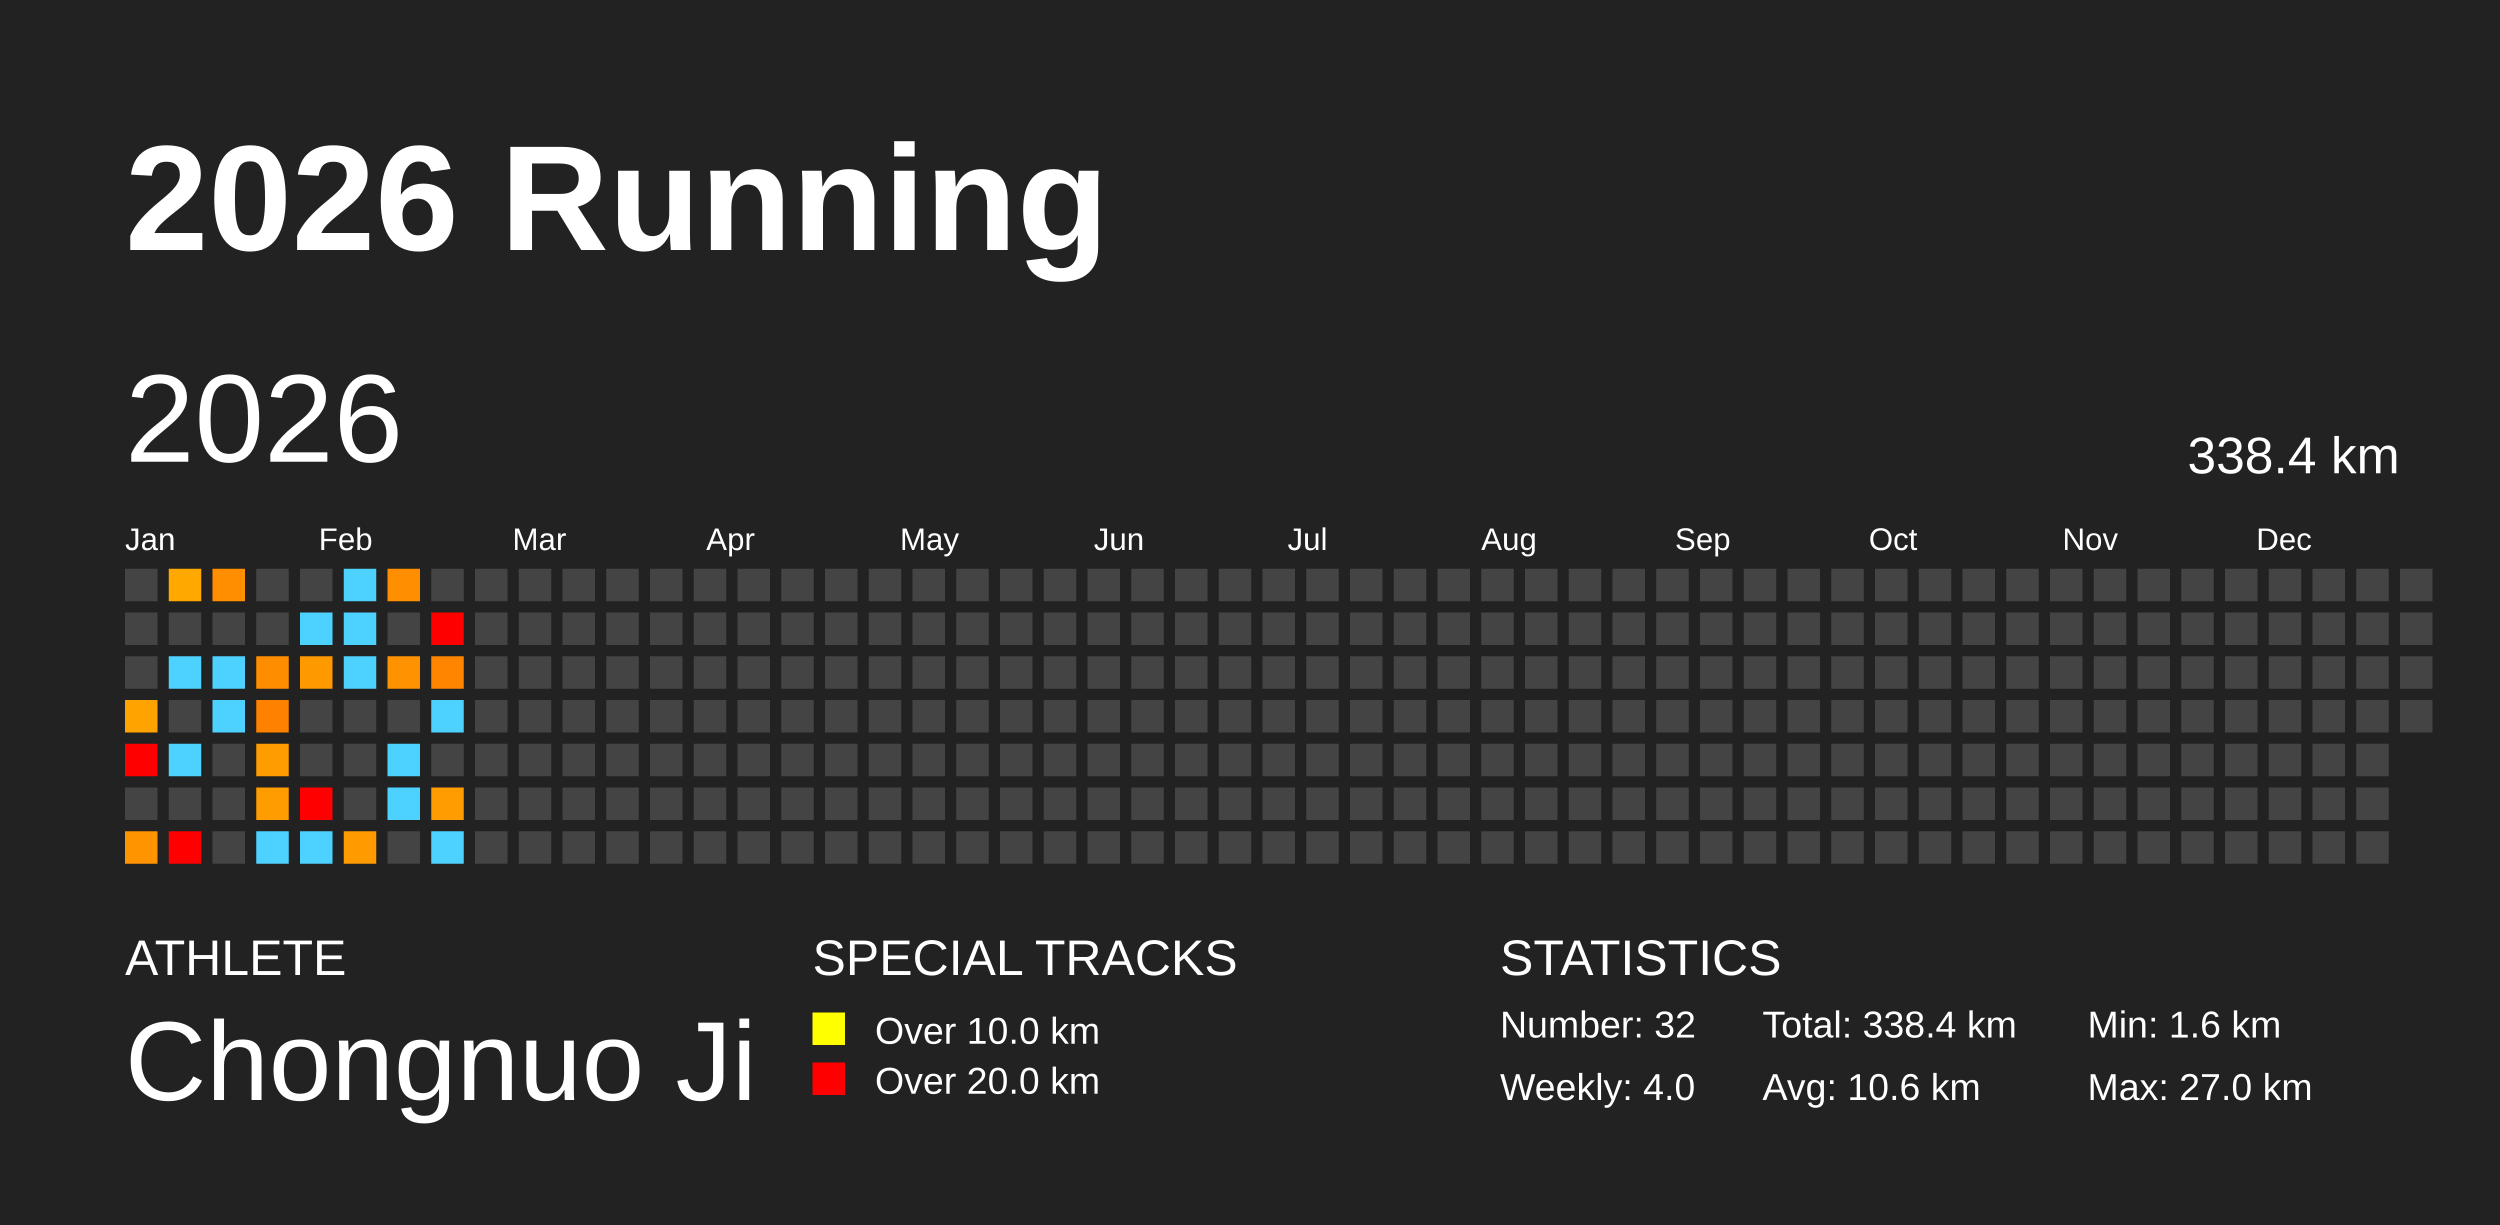
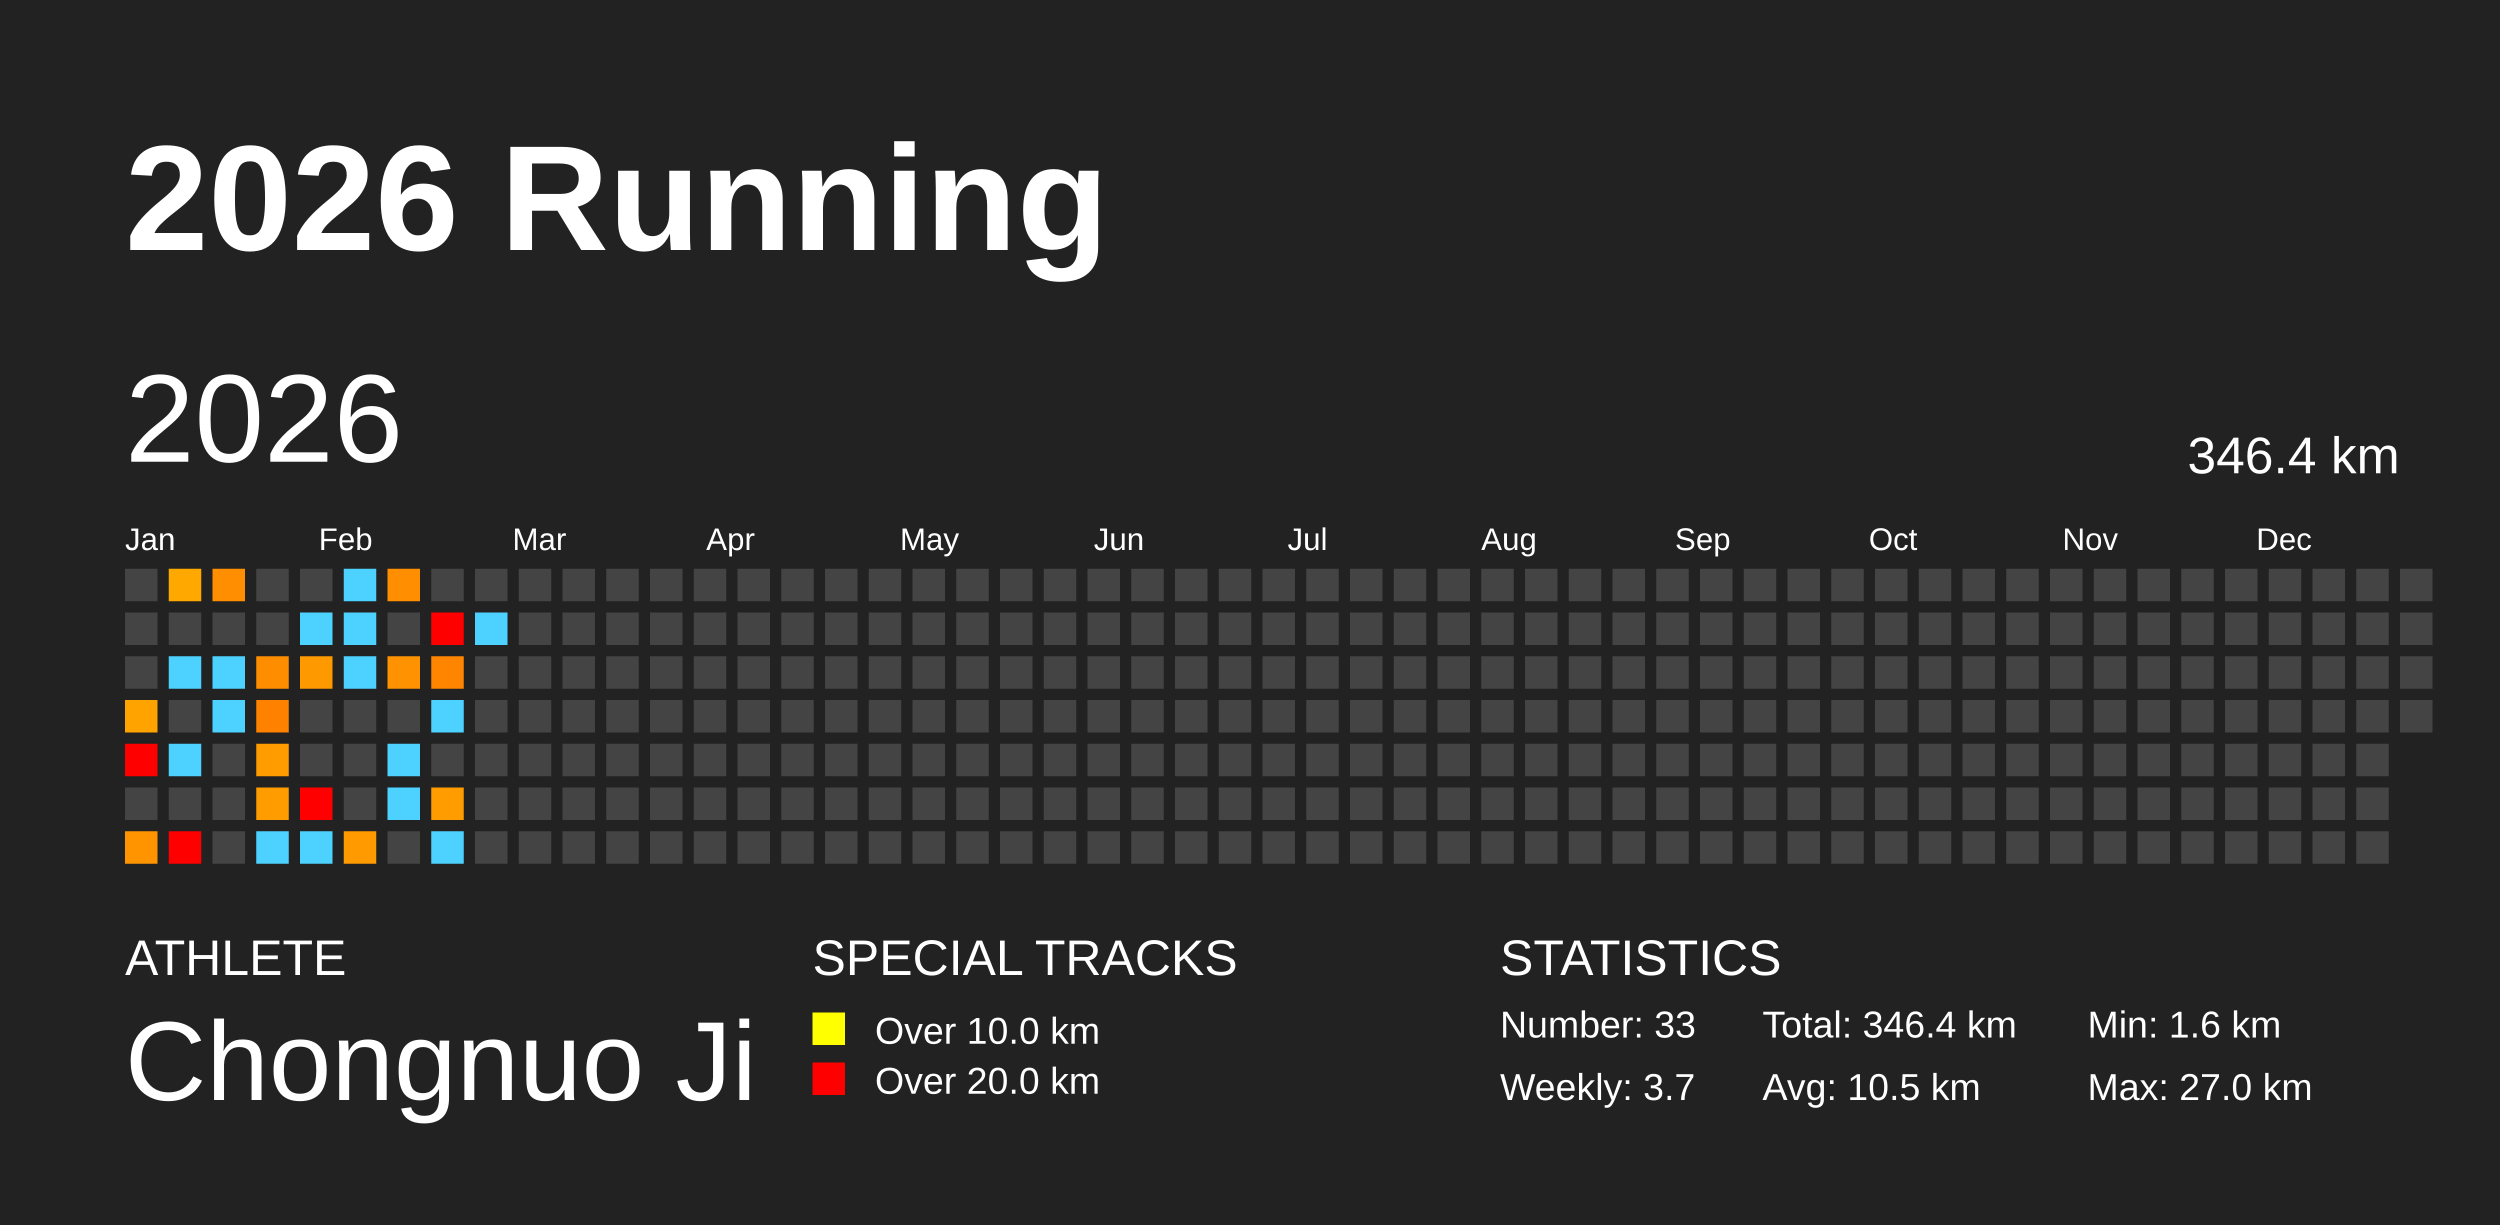
<svg xmlns="http://www.w3.org/2000/svg" baseProfile="full" height="98mm" version="1.1" viewBox="0,0,200,98" width="200mm">
  <defs />
  <rect fill="#222222" height="98" width="200" x="0" y="0" />
  <text fill="#FFFFFF" style="font-size:12px; font-family:Arial; font-weight:bold;" x="10" y="20">2026 Running</text>
  <text fill="#FFFFFF" style="font-size:4px; font-family:Arial" x="10" y="78">ATHLETE</text>
  <text fill="#FFFFFF" style="font-size:9px; font-family:Arial" x="10" y="88">Chongnuo Ji</text>
  <text fill="#FFFFFF" style="font-size:4px; font-family:Arial" x="65" y="78">SPECIAL TRACKS</text>
  <rect fill="yellow" height="2.6" width="2.6" x="65" y="81" />
  <text fill="#FFFFFF" style="font-size:3px; font-family:Arial" x="70" y="83.5">Over 10.0 km</text>
  <rect fill="red" height="2.6" width="2.6" x="65" y="85" />
  <text fill="#FFFFFF" style="font-size:3px; font-family:Arial" x="70" y="87.5">Over 20.0 km</text>
  <text fill="#FFFFFF" style="font-size:4px; font-family:Arial" x="120" y="78">STATISTICS</text>
-   <text fill="#FFFFFF" style="font-size:3px; font-family:Arial" x="120" y="83">Number: 32</text>
-   <text fill="#FFFFFF" style="font-size:3px; font-family:Arial" x="120" y="88">Weekly: 4.0</text>
-   <text fill="#FFFFFF" style="font-size:3px; font-family:Arial" x="141" y="83">Total: 338.4 km</text>
-   <text fill="#FFFFFF" style="font-size:3px; font-family:Arial" x="141" y="88">Avg: 10.6 km</text>
+   <text fill="#FFFFFF" style="font-size:3px; font-family:Arial" x="120" y="83">Number: 33</text>
+   <text fill="#FFFFFF" style="font-size:3px; font-family:Arial" x="120" y="88">Weekly: 3.7</text>
+   <text fill="#FFFFFF" style="font-size:3px; font-family:Arial" x="141" y="83">Total: 346.4 km</text>
+   <text fill="#FFFFFF" style="font-size:3px; font-family:Arial" x="141" y="88">Avg: 10.5 km</text>
  <text fill="#FFFFFF" style="font-size:3px; font-family:Arial" x="167" y="83">Min: 1.6 km</text>
  <text fill="#FFFFFF" style="font-size:3px; font-family:Arial" x="167" y="88">Max: 27.0 km</text>
  <text dominant-baseline="hanging" fill="#FFFFFF" style="font-size:10.0px; font-family:Arial;" x="10" y="30">2026</text>
-   <text dominant-baseline="hanging" fill="#FFFFFF" style="font-size:4.125px; font-family:Arial;" x="175" y="35">338.4 km</text>
+   <text dominant-baseline="hanging" fill="#FFFFFF" style="font-size:4.125px; font-family:Arial;" x="175" y="35">346.4 km</text>
  <text fill="#FFFFFF" style="font-size:2.5px; font-family:Arial" x="10.0" y="44">Jan</text>
  <text fill="#FFFFFF" style="font-size:2.5px; font-family:Arial" x="25.5" y="44">Feb</text>
  <text fill="#FFFFFF" style="font-size:2.5px; font-family:Arial" x="41.0" y="44">Mar</text>
  <text fill="#FFFFFF" style="font-size:2.5px; font-family:Arial" x="56.5" y="44">Apr</text>
  <text fill="#FFFFFF" style="font-size:2.5px; font-family:Arial" x="72.0" y="44">May</text>
  <text fill="#FFFFFF" style="font-size:2.5px; font-family:Arial" x="87.5" y="44">Jun</text>
  <text fill="#FFFFFF" style="font-size:2.5px; font-family:Arial" x="103.0" y="44">Jul</text>
  <text fill="#FFFFFF" style="font-size:2.5px; font-family:Arial" x="118.5" y="44">Aug</text>
  <text fill="#FFFFFF" style="font-size:2.5px; font-family:Arial" x="134.0" y="44">Sep</text>
  <text fill="#FFFFFF" style="font-size:2.5px; font-family:Arial" x="149.5" y="44">Oct</text>
  <text fill="#FFFFFF" style="font-size:2.5px; font-family:Arial" x="165.0" y="44">Nov</text>
  <text fill="#FFFFFF" style="font-size:2.5px; font-family:Arial" x="180.5" y="44">Dec</text>
  <rect fill="#444444" height="2.6" width="2.6" x="10.0" y="45.5" />
  <rect fill="#444444" height="2.6" width="2.6" x="10.0" y="49.0" />
  <rect fill="#444444" height="2.6" width="2.6" x="10.0" y="52.5" />
  <rect fill="#ffa300" height="2.6" width="2.6" x="10.0" y="56.0" />
  <rect fill="red" height="2.6" width="2.6" x="10.0" y="59.5" />
  <rect fill="#444444" height="2.6" width="2.6" x="10.0" y="63.0" />
  <rect fill="#ff9400" height="2.6" width="2.6" x="10.0" y="66.5" />
  <rect fill="#ffa900" height="2.6" width="2.6" x="13.5" y="45.5" />
  <rect fill="#444444" height="2.6" width="2.6" x="13.5" y="49.0" />
  <rect fill="#4dd2ff" height="2.6" width="2.6" x="13.5" y="52.5" />
  <rect fill="#444444" height="2.6" width="2.6" x="13.5" y="56.0" />
  <rect fill="#4dd2ff" height="2.6" width="2.6" x="13.5" y="59.5" />
  <rect fill="#444444" height="2.6" width="2.6" x="13.5" y="63.0" />
  <rect fill="red" height="2.6" width="2.6" x="13.5" y="66.5" />
  <rect fill="#ff8e00" height="2.6" width="2.6" x="17.0" y="45.5" />
  <rect fill="#444444" height="2.6" width="2.6" x="17.0" y="49.0" />
  <rect fill="#4dd2ff" height="2.6" width="2.6" x="17.0" y="52.5" />
  <rect fill="#4dd2ff" height="2.6" width="2.6" x="17.0" y="56.0" />
  <rect fill="#444444" height="2.6" width="2.6" x="17.0" y="59.5" />
  <rect fill="#444444" height="2.6" width="2.6" x="17.0" y="63.0" />
  <rect fill="#444444" height="2.6" width="2.6" x="17.0" y="66.5" />
  <rect fill="#444444" height="2.6" width="2.6" x="20.5" y="45.5" />
  <rect fill="#444444" height="2.6" width="2.6" x="20.5" y="49.0" />
  <rect fill="#ff8d00" height="2.6" width="2.6" x="20.5" y="52.5" />
  <rect fill="#ff8100" height="2.6" width="2.6" x="20.5" y="56.0" />
  <rect fill="#ff9c00" height="2.6" width="2.6" x="20.5" y="59.5" />
  <rect fill="#ff9c00" height="2.6" width="2.6" x="20.5" y="63.0" />
  <rect fill="#4dd2ff" height="2.6" width="2.6" x="20.5" y="66.5" />
  <rect fill="#444444" height="2.6" width="2.6" x="24.0" y="45.5" />
  <rect fill="#4dd2ff" height="2.6" width="2.6" x="24.0" y="49.0" />
  <rect fill="#ff9900" height="2.6" width="2.6" x="24.0" y="52.5" />
  <rect fill="#444444" height="2.6" width="2.6" x="24.0" y="56.0" />
  <rect fill="#444444" height="2.6" width="2.6" x="24.0" y="59.5" />
  <rect fill="red" height="2.6" width="2.6" x="24.0" y="63.0" />
  <rect fill="#4dd2ff" height="2.6" width="2.6" x="24.0" y="66.5" />
  <rect fill="#4dd2ff" height="2.6" width="2.6" x="27.5" y="45.5" />
  <rect fill="#4dd2ff" height="2.6" width="2.6" x="27.5" y="49.0" />
  <rect fill="#4dd2ff" height="2.6" width="2.6" x="27.5" y="52.5" />
  <rect fill="#444444" height="2.6" width="2.6" x="27.5" y="56.0" />
  <rect fill="#444444" height="2.6" width="2.6" x="27.5" y="59.5" />
  <rect fill="#444444" height="2.6" width="2.6" x="27.5" y="63.0" />
  <rect fill="#ff9b00" height="2.6" width="2.6" x="27.5" y="66.5" />
  <rect fill="#ff8e00" height="2.6" width="2.6" x="31.0" y="45.5" />
  <rect fill="#444444" height="2.6" width="2.6" x="31.0" y="49.0" />
  <rect fill="#ff9200" height="2.6" width="2.6" x="31.0" y="52.5" />
  <rect fill="#444444" height="2.6" width="2.6" x="31.0" y="56.0" />
  <rect fill="#4dd2ff" height="2.6" width="2.6" x="31.0" y="59.5" />
  <rect fill="#4dd2ff" height="2.6" width="2.6" x="31.0" y="63.0" />
  <rect fill="#444444" height="2.6" width="2.6" x="31.0" y="66.5" />
  <rect fill="#444444" height="2.6" width="2.6" x="34.5" y="45.5" />
  <rect fill="red" height="2.6" width="2.6" x="34.5" y="49.0" />
  <rect fill="#ff8500" height="2.6" width="2.6" x="34.5" y="52.5" />
  <rect fill="#4dd2ff" height="2.6" width="2.6" x="34.5" y="56.0" />
  <rect fill="#444444" height="2.6" width="2.6" x="34.5" y="59.5" />
  <rect fill="#ff9c00" height="2.6" width="2.6" x="34.5" y="63.0" />
  <rect fill="#4dd2ff" height="2.6" width="2.6" x="34.5" y="66.5" />
  <rect fill="#444444" height="2.6" width="2.6" x="38.0" y="45.5" />
-   <rect fill="#444444" height="2.6" width="2.6" x="38.0" y="49.0" />
+   <rect fill="#4dd2ff" height="2.6" width="2.6" x="38.0" y="49.0" />
  <rect fill="#444444" height="2.6" width="2.6" x="38.0" y="52.5" />
  <rect fill="#444444" height="2.6" width="2.6" x="38.0" y="56.0" />
  <rect fill="#444444" height="2.6" width="2.6" x="38.0" y="59.5" />
  <rect fill="#444444" height="2.6" width="2.6" x="38.0" y="63.0" />
  <rect fill="#444444" height="2.6" width="2.6" x="38.0" y="66.5" />
  <rect fill="#444444" height="2.6" width="2.6" x="41.5" y="45.5" />
  <rect fill="#444444" height="2.6" width="2.6" x="41.5" y="49.0" />
  <rect fill="#444444" height="2.6" width="2.6" x="41.5" y="52.5" />
  <rect fill="#444444" height="2.6" width="2.6" x="41.5" y="56.0" />
  <rect fill="#444444" height="2.6" width="2.6" x="41.5" y="59.5" />
  <rect fill="#444444" height="2.6" width="2.6" x="41.5" y="63.0" />
  <rect fill="#444444" height="2.6" width="2.6" x="41.5" y="66.5" />
  <rect fill="#444444" height="2.6" width="2.6" x="45.0" y="45.5" />
  <rect fill="#444444" height="2.6" width="2.6" x="45.0" y="49.0" />
  <rect fill="#444444" height="2.6" width="2.6" x="45.0" y="52.5" />
  <rect fill="#444444" height="2.6" width="2.6" x="45.0" y="56.0" />
  <rect fill="#444444" height="2.6" width="2.6" x="45.0" y="59.5" />
  <rect fill="#444444" height="2.6" width="2.6" x="45.0" y="63.0" />
  <rect fill="#444444" height="2.6" width="2.6" x="45.0" y="66.5" />
  <rect fill="#444444" height="2.6" width="2.6" x="48.5" y="45.5" />
  <rect fill="#444444" height="2.6" width="2.6" x="48.5" y="49.0" />
  <rect fill="#444444" height="2.6" width="2.6" x="48.5" y="52.5" />
  <rect fill="#444444" height="2.6" width="2.6" x="48.5" y="56.0" />
  <rect fill="#444444" height="2.6" width="2.6" x="48.5" y="59.5" />
  <rect fill="#444444" height="2.6" width="2.6" x="48.5" y="63.0" />
  <rect fill="#444444" height="2.6" width="2.6" x="48.5" y="66.5" />
  <rect fill="#444444" height="2.6" width="2.6" x="52.0" y="45.5" />
  <rect fill="#444444" height="2.6" width="2.6" x="52.0" y="49.0" />
  <rect fill="#444444" height="2.6" width="2.6" x="52.0" y="52.5" />
  <rect fill="#444444" height="2.6" width="2.6" x="52.0" y="56.0" />
  <rect fill="#444444" height="2.6" width="2.6" x="52.0" y="59.5" />
  <rect fill="#444444" height="2.6" width="2.6" x="52.0" y="63.0" />
  <rect fill="#444444" height="2.6" width="2.6" x="52.0" y="66.5" />
  <rect fill="#444444" height="2.6" width="2.6" x="55.5" y="45.5" />
  <rect fill="#444444" height="2.6" width="2.6" x="55.5" y="49.0" />
  <rect fill="#444444" height="2.6" width="2.6" x="55.5" y="52.5" />
  <rect fill="#444444" height="2.6" width="2.6" x="55.5" y="56.0" />
  <rect fill="#444444" height="2.6" width="2.6" x="55.5" y="59.5" />
  <rect fill="#444444" height="2.6" width="2.6" x="55.5" y="63.0" />
  <rect fill="#444444" height="2.6" width="2.6" x="55.5" y="66.5" />
  <rect fill="#444444" height="2.6" width="2.6" x="59.0" y="45.5" />
  <rect fill="#444444" height="2.6" width="2.6" x="59.0" y="49.0" />
  <rect fill="#444444" height="2.6" width="2.6" x="59.0" y="52.5" />
  <rect fill="#444444" height="2.6" width="2.6" x="59.0" y="56.0" />
  <rect fill="#444444" height="2.6" width="2.6" x="59.0" y="59.5" />
  <rect fill="#444444" height="2.6" width="2.6" x="59.0" y="63.0" />
  <rect fill="#444444" height="2.6" width="2.6" x="59.0" y="66.5" />
  <rect fill="#444444" height="2.6" width="2.6" x="62.5" y="45.5" />
  <rect fill="#444444" height="2.6" width="2.6" x="62.5" y="49.0" />
  <rect fill="#444444" height="2.6" width="2.6" x="62.5" y="52.5" />
  <rect fill="#444444" height="2.6" width="2.6" x="62.5" y="56.0" />
  <rect fill="#444444" height="2.6" width="2.6" x="62.5" y="59.5" />
  <rect fill="#444444" height="2.6" width="2.6" x="62.5" y="63.0" />
  <rect fill="#444444" height="2.6" width="2.6" x="62.5" y="66.5" />
  <rect fill="#444444" height="2.6" width="2.6" x="66.0" y="45.5" />
  <rect fill="#444444" height="2.6" width="2.6" x="66.0" y="49.0" />
  <rect fill="#444444" height="2.6" width="2.6" x="66.0" y="52.5" />
  <rect fill="#444444" height="2.6" width="2.6" x="66.0" y="56.0" />
  <rect fill="#444444" height="2.6" width="2.6" x="66.0" y="59.5" />
  <rect fill="#444444" height="2.6" width="2.6" x="66.0" y="63.0" />
  <rect fill="#444444" height="2.6" width="2.6" x="66.0" y="66.5" />
  <rect fill="#444444" height="2.6" width="2.6" x="69.5" y="45.5" />
  <rect fill="#444444" height="2.6" width="2.6" x="69.5" y="49.0" />
  <rect fill="#444444" height="2.6" width="2.6" x="69.5" y="52.5" />
  <rect fill="#444444" height="2.6" width="2.6" x="69.5" y="56.0" />
  <rect fill="#444444" height="2.6" width="2.6" x="69.5" y="59.5" />
  <rect fill="#444444" height="2.6" width="2.6" x="69.5" y="63.0" />
  <rect fill="#444444" height="2.6" width="2.6" x="69.5" y="66.5" />
  <rect fill="#444444" height="2.6" width="2.6" x="73.0" y="45.5" />
  <rect fill="#444444" height="2.6" width="2.6" x="73.0" y="49.0" />
  <rect fill="#444444" height="2.6" width="2.6" x="73.0" y="52.5" />
  <rect fill="#444444" height="2.6" width="2.6" x="73.0" y="56.0" />
  <rect fill="#444444" height="2.6" width="2.6" x="73.0" y="59.5" />
  <rect fill="#444444" height="2.6" width="2.6" x="73.0" y="63.0" />
  <rect fill="#444444" height="2.6" width="2.6" x="73.0" y="66.5" />
  <rect fill="#444444" height="2.6" width="2.6" x="76.5" y="45.5" />
  <rect fill="#444444" height="2.6" width="2.6" x="76.5" y="49.0" />
  <rect fill="#444444" height="2.6" width="2.6" x="76.5" y="52.5" />
  <rect fill="#444444" height="2.6" width="2.6" x="76.5" y="56.0" />
  <rect fill="#444444" height="2.6" width="2.6" x="76.5" y="59.5" />
  <rect fill="#444444" height="2.6" width="2.6" x="76.5" y="63.0" />
  <rect fill="#444444" height="2.6" width="2.6" x="76.5" y="66.5" />
  <rect fill="#444444" height="2.6" width="2.6" x="80.0" y="45.5" />
  <rect fill="#444444" height="2.6" width="2.6" x="80.0" y="49.0" />
  <rect fill="#444444" height="2.6" width="2.6" x="80.0" y="52.5" />
  <rect fill="#444444" height="2.6" width="2.6" x="80.0" y="56.0" />
  <rect fill="#444444" height="2.6" width="2.6" x="80.0" y="59.5" />
  <rect fill="#444444" height="2.6" width="2.6" x="80.0" y="63.0" />
  <rect fill="#444444" height="2.6" width="2.6" x="80.0" y="66.5" />
  <rect fill="#444444" height="2.6" width="2.6" x="83.5" y="45.5" />
  <rect fill="#444444" height="2.6" width="2.6" x="83.5" y="49.0" />
  <rect fill="#444444" height="2.6" width="2.6" x="83.5" y="52.5" />
  <rect fill="#444444" height="2.6" width="2.6" x="83.5" y="56.0" />
  <rect fill="#444444" height="2.6" width="2.6" x="83.5" y="59.5" />
  <rect fill="#444444" height="2.6" width="2.6" x="83.5" y="63.0" />
  <rect fill="#444444" height="2.6" width="2.6" x="83.5" y="66.5" />
  <rect fill="#444444" height="2.6" width="2.6" x="87.0" y="45.5" />
  <rect fill="#444444" height="2.6" width="2.6" x="87.0" y="49.0" />
  <rect fill="#444444" height="2.6" width="2.6" x="87.0" y="52.5" />
  <rect fill="#444444" height="2.6" width="2.6" x="87.0" y="56.0" />
  <rect fill="#444444" height="2.6" width="2.6" x="87.0" y="59.5" />
  <rect fill="#444444" height="2.6" width="2.6" x="87.0" y="63.0" />
  <rect fill="#444444" height="2.6" width="2.6" x="87.0" y="66.5" />
  <rect fill="#444444" height="2.6" width="2.6" x="90.5" y="45.5" />
  <rect fill="#444444" height="2.6" width="2.6" x="90.5" y="49.0" />
  <rect fill="#444444" height="2.6" width="2.6" x="90.5" y="52.5" />
  <rect fill="#444444" height="2.6" width="2.6" x="90.5" y="56.0" />
  <rect fill="#444444" height="2.6" width="2.6" x="90.5" y="59.5" />
  <rect fill="#444444" height="2.6" width="2.6" x="90.5" y="63.0" />
  <rect fill="#444444" height="2.6" width="2.6" x="90.5" y="66.5" />
  <rect fill="#444444" height="2.6" width="2.6" x="94.0" y="45.5" />
  <rect fill="#444444" height="2.6" width="2.6" x="94.0" y="49.0" />
  <rect fill="#444444" height="2.6" width="2.6" x="94.0" y="52.5" />
  <rect fill="#444444" height="2.6" width="2.6" x="94.0" y="56.0" />
  <rect fill="#444444" height="2.6" width="2.6" x="94.0" y="59.5" />
  <rect fill="#444444" height="2.6" width="2.6" x="94.0" y="63.0" />
  <rect fill="#444444" height="2.6" width="2.6" x="94.0" y="66.5" />
  <rect fill="#444444" height="2.6" width="2.6" x="97.5" y="45.5" />
  <rect fill="#444444" height="2.6" width="2.6" x="97.5" y="49.0" />
  <rect fill="#444444" height="2.6" width="2.6" x="97.5" y="52.5" />
  <rect fill="#444444" height="2.6" width="2.6" x="97.5" y="56.0" />
  <rect fill="#444444" height="2.6" width="2.6" x="97.5" y="59.5" />
  <rect fill="#444444" height="2.6" width="2.6" x="97.5" y="63.0" />
  <rect fill="#444444" height="2.6" width="2.6" x="97.5" y="66.5" />
  <rect fill="#444444" height="2.6" width="2.6" x="101.0" y="45.5" />
  <rect fill="#444444" height="2.6" width="2.6" x="101.0" y="49.0" />
  <rect fill="#444444" height="2.6" width="2.6" x="101.0" y="52.5" />
  <rect fill="#444444" height="2.6" width="2.6" x="101.0" y="56.0" />
  <rect fill="#444444" height="2.6" width="2.6" x="101.0" y="59.5" />
  <rect fill="#444444" height="2.6" width="2.6" x="101.0" y="63.0" />
  <rect fill="#444444" height="2.6" width="2.6" x="101.0" y="66.5" />
  <rect fill="#444444" height="2.6" width="2.6" x="104.5" y="45.5" />
  <rect fill="#444444" height="2.6" width="2.6" x="104.5" y="49.0" />
  <rect fill="#444444" height="2.6" width="2.6" x="104.5" y="52.5" />
  <rect fill="#444444" height="2.6" width="2.6" x="104.5" y="56.0" />
  <rect fill="#444444" height="2.6" width="2.6" x="104.5" y="59.5" />
  <rect fill="#444444" height="2.6" width="2.6" x="104.5" y="63.0" />
  <rect fill="#444444" height="2.6" width="2.6" x="104.5" y="66.5" />
  <rect fill="#444444" height="2.6" width="2.6" x="108.0" y="45.5" />
  <rect fill="#444444" height="2.6" width="2.6" x="108.0" y="49.0" />
  <rect fill="#444444" height="2.6" width="2.6" x="108.0" y="52.5" />
  <rect fill="#444444" height="2.6" width="2.6" x="108.0" y="56.0" />
  <rect fill="#444444" height="2.6" width="2.6" x="108.0" y="59.5" />
  <rect fill="#444444" height="2.6" width="2.6" x="108.0" y="63.0" />
  <rect fill="#444444" height="2.6" width="2.6" x="108.0" y="66.5" />
  <rect fill="#444444" height="2.6" width="2.6" x="111.5" y="45.5" />
  <rect fill="#444444" height="2.6" width="2.6" x="111.5" y="49.0" />
  <rect fill="#444444" height="2.6" width="2.6" x="111.5" y="52.5" />
  <rect fill="#444444" height="2.6" width="2.6" x="111.5" y="56.0" />
  <rect fill="#444444" height="2.6" width="2.6" x="111.5" y="59.5" />
  <rect fill="#444444" height="2.6" width="2.6" x="111.5" y="63.0" />
  <rect fill="#444444" height="2.6" width="2.6" x="111.5" y="66.5" />
  <rect fill="#444444" height="2.6" width="2.6" x="115.0" y="45.5" />
  <rect fill="#444444" height="2.6" width="2.6" x="115.0" y="49.0" />
  <rect fill="#444444" height="2.6" width="2.6" x="115.0" y="52.5" />
  <rect fill="#444444" height="2.6" width="2.6" x="115.0" y="56.0" />
  <rect fill="#444444" height="2.6" width="2.6" x="115.0" y="59.5" />
  <rect fill="#444444" height="2.6" width="2.6" x="115.0" y="63.0" />
  <rect fill="#444444" height="2.6" width="2.6" x="115.0" y="66.5" />
  <rect fill="#444444" height="2.6" width="2.6" x="118.5" y="45.5" />
  <rect fill="#444444" height="2.6" width="2.6" x="118.5" y="49.0" />
  <rect fill="#444444" height="2.6" width="2.6" x="118.5" y="52.5" />
  <rect fill="#444444" height="2.6" width="2.6" x="118.5" y="56.0" />
  <rect fill="#444444" height="2.6" width="2.6" x="118.5" y="59.5" />
  <rect fill="#444444" height="2.6" width="2.6" x="118.5" y="63.0" />
  <rect fill="#444444" height="2.6" width="2.6" x="118.5" y="66.5" />
  <rect fill="#444444" height="2.6" width="2.6" x="122.0" y="45.5" />
  <rect fill="#444444" height="2.6" width="2.6" x="122.0" y="49.0" />
  <rect fill="#444444" height="2.6" width="2.6" x="122.0" y="52.5" />
  <rect fill="#444444" height="2.6" width="2.6" x="122.0" y="56.0" />
  <rect fill="#444444" height="2.6" width="2.6" x="122.0" y="59.5" />
  <rect fill="#444444" height="2.6" width="2.6" x="122.0" y="63.0" />
  <rect fill="#444444" height="2.6" width="2.6" x="122.0" y="66.5" />
  <rect fill="#444444" height="2.6" width="2.6" x="125.5" y="45.5" />
  <rect fill="#444444" height="2.6" width="2.6" x="125.5" y="49.0" />
  <rect fill="#444444" height="2.6" width="2.6" x="125.5" y="52.5" />
  <rect fill="#444444" height="2.6" width="2.6" x="125.5" y="56.0" />
  <rect fill="#444444" height="2.6" width="2.6" x="125.5" y="59.5" />
  <rect fill="#444444" height="2.6" width="2.6" x="125.5" y="63.0" />
  <rect fill="#444444" height="2.6" width="2.6" x="125.5" y="66.5" />
  <rect fill="#444444" height="2.6" width="2.6" x="129.0" y="45.5" />
  <rect fill="#444444" height="2.6" width="2.6" x="129.0" y="49.0" />
  <rect fill="#444444" height="2.6" width="2.6" x="129.0" y="52.5" />
  <rect fill="#444444" height="2.6" width="2.6" x="129.0" y="56.0" />
  <rect fill="#444444" height="2.6" width="2.6" x="129.0" y="59.5" />
  <rect fill="#444444" height="2.6" width="2.6" x="129.0" y="63.0" />
  <rect fill="#444444" height="2.6" width="2.6" x="129.0" y="66.5" />
  <rect fill="#444444" height="2.6" width="2.6" x="132.5" y="45.5" />
  <rect fill="#444444" height="2.6" width="2.6" x="132.5" y="49.0" />
  <rect fill="#444444" height="2.6" width="2.6" x="132.5" y="52.5" />
  <rect fill="#444444" height="2.6" width="2.6" x="132.5" y="56.0" />
  <rect fill="#444444" height="2.6" width="2.6" x="132.5" y="59.5" />
  <rect fill="#444444" height="2.6" width="2.6" x="132.5" y="63.0" />
  <rect fill="#444444" height="2.6" width="2.6" x="132.5" y="66.5" />
  <rect fill="#444444" height="2.6" width="2.6" x="136.0" y="45.5" />
  <rect fill="#444444" height="2.6" width="2.6" x="136.0" y="49.0" />
  <rect fill="#444444" height="2.6" width="2.6" x="136.0" y="52.5" />
  <rect fill="#444444" height="2.6" width="2.6" x="136.0" y="56.0" />
  <rect fill="#444444" height="2.6" width="2.6" x="136.0" y="59.5" />
  <rect fill="#444444" height="2.6" width="2.6" x="136.0" y="63.0" />
  <rect fill="#444444" height="2.6" width="2.6" x="136.0" y="66.5" />
  <rect fill="#444444" height="2.6" width="2.6" x="139.5" y="45.5" />
  <rect fill="#444444" height="2.6" width="2.6" x="139.5" y="49.0" />
  <rect fill="#444444" height="2.6" width="2.6" x="139.5" y="52.5" />
  <rect fill="#444444" height="2.6" width="2.6" x="139.5" y="56.0" />
  <rect fill="#444444" height="2.6" width="2.6" x="139.5" y="59.5" />
  <rect fill="#444444" height="2.6" width="2.6" x="139.5" y="63.0" />
  <rect fill="#444444" height="2.6" width="2.6" x="139.5" y="66.5" />
  <rect fill="#444444" height="2.6" width="2.6" x="143.0" y="45.5" />
  <rect fill="#444444" height="2.6" width="2.6" x="143.0" y="49.0" />
  <rect fill="#444444" height="2.6" width="2.6" x="143.0" y="52.5" />
  <rect fill="#444444" height="2.6" width="2.6" x="143.0" y="56.0" />
  <rect fill="#444444" height="2.6" width="2.6" x="143.0" y="59.5" />
  <rect fill="#444444" height="2.6" width="2.6" x="143.0" y="63.0" />
  <rect fill="#444444" height="2.6" width="2.6" x="143.0" y="66.5" />
  <rect fill="#444444" height="2.6" width="2.6" x="146.5" y="45.5" />
  <rect fill="#444444" height="2.6" width="2.6" x="146.5" y="49.0" />
  <rect fill="#444444" height="2.6" width="2.6" x="146.5" y="52.5" />
  <rect fill="#444444" height="2.6" width="2.6" x="146.5" y="56.0" />
  <rect fill="#444444" height="2.6" width="2.6" x="146.5" y="59.5" />
  <rect fill="#444444" height="2.6" width="2.6" x="146.5" y="63.0" />
  <rect fill="#444444" height="2.6" width="2.6" x="146.5" y="66.5" />
  <rect fill="#444444" height="2.6" width="2.6" x="150.0" y="45.5" />
  <rect fill="#444444" height="2.6" width="2.6" x="150.0" y="49.0" />
  <rect fill="#444444" height="2.6" width="2.6" x="150.0" y="52.5" />
  <rect fill="#444444" height="2.6" width="2.6" x="150.0" y="56.0" />
  <rect fill="#444444" height="2.6" width="2.6" x="150.0" y="59.5" />
  <rect fill="#444444" height="2.6" width="2.6" x="150.0" y="63.0" />
  <rect fill="#444444" height="2.6" width="2.6" x="150.0" y="66.5" />
  <rect fill="#444444" height="2.6" width="2.6" x="153.5" y="45.5" />
  <rect fill="#444444" height="2.6" width="2.6" x="153.5" y="49.0" />
  <rect fill="#444444" height="2.6" width="2.6" x="153.5" y="52.5" />
  <rect fill="#444444" height="2.6" width="2.6" x="153.5" y="56.0" />
  <rect fill="#444444" height="2.6" width="2.6" x="153.5" y="59.5" />
  <rect fill="#444444" height="2.6" width="2.6" x="153.5" y="63.0" />
  <rect fill="#444444" height="2.6" width="2.6" x="153.5" y="66.5" />
  <rect fill="#444444" height="2.6" width="2.6" x="157.0" y="45.5" />
  <rect fill="#444444" height="2.6" width="2.6" x="157.0" y="49.0" />
  <rect fill="#444444" height="2.6" width="2.6" x="157.0" y="52.5" />
  <rect fill="#444444" height="2.6" width="2.6" x="157.0" y="56.0" />
  <rect fill="#444444" height="2.6" width="2.6" x="157.0" y="59.5" />
  <rect fill="#444444" height="2.6" width="2.6" x="157.0" y="63.0" />
  <rect fill="#444444" height="2.6" width="2.6" x="157.0" y="66.5" />
  <rect fill="#444444" height="2.6" width="2.6" x="160.5" y="45.5" />
  <rect fill="#444444" height="2.6" width="2.6" x="160.5" y="49.0" />
  <rect fill="#444444" height="2.6" width="2.6" x="160.5" y="52.5" />
  <rect fill="#444444" height="2.6" width="2.6" x="160.5" y="56.0" />
  <rect fill="#444444" height="2.6" width="2.6" x="160.5" y="59.5" />
  <rect fill="#444444" height="2.6" width="2.6" x="160.5" y="63.0" />
  <rect fill="#444444" height="2.6" width="2.6" x="160.5" y="66.5" />
  <rect fill="#444444" height="2.6" width="2.6" x="164.0" y="45.5" />
  <rect fill="#444444" height="2.6" width="2.6" x="164.0" y="49.0" />
  <rect fill="#444444" height="2.6" width="2.6" x="164.0" y="52.5" />
  <rect fill="#444444" height="2.6" width="2.6" x="164.0" y="56.0" />
  <rect fill="#444444" height="2.6" width="2.6" x="164.0" y="59.5" />
  <rect fill="#444444" height="2.6" width="2.6" x="164.0" y="63.0" />
  <rect fill="#444444" height="2.6" width="2.6" x="164.0" y="66.5" />
  <rect fill="#444444" height="2.6" width="2.6" x="167.5" y="45.5" />
  <rect fill="#444444" height="2.6" width="2.6" x="167.5" y="49.0" />
  <rect fill="#444444" height="2.6" width="2.6" x="167.5" y="52.5" />
  <rect fill="#444444" height="2.6" width="2.6" x="167.5" y="56.0" />
  <rect fill="#444444" height="2.6" width="2.6" x="167.5" y="59.5" />
  <rect fill="#444444" height="2.6" width="2.6" x="167.5" y="63.0" />
  <rect fill="#444444" height="2.6" width="2.6" x="167.5" y="66.5" />
  <rect fill="#444444" height="2.6" width="2.6" x="171.0" y="45.5" />
  <rect fill="#444444" height="2.6" width="2.6" x="171.0" y="49.0" />
  <rect fill="#444444" height="2.6" width="2.6" x="171.0" y="52.5" />
  <rect fill="#444444" height="2.6" width="2.6" x="171.0" y="56.0" />
  <rect fill="#444444" height="2.6" width="2.6" x="171.0" y="59.5" />
  <rect fill="#444444" height="2.6" width="2.6" x="171.0" y="63.0" />
  <rect fill="#444444" height="2.6" width="2.6" x="171.0" y="66.5" />
  <rect fill="#444444" height="2.6" width="2.6" x="174.5" y="45.5" />
  <rect fill="#444444" height="2.6" width="2.6" x="174.5" y="49.0" />
  <rect fill="#444444" height="2.6" width="2.6" x="174.5" y="52.5" />
  <rect fill="#444444" height="2.6" width="2.6" x="174.5" y="56.0" />
  <rect fill="#444444" height="2.6" width="2.6" x="174.5" y="59.5" />
  <rect fill="#444444" height="2.6" width="2.6" x="174.5" y="63.0" />
  <rect fill="#444444" height="2.6" width="2.6" x="174.5" y="66.5" />
  <rect fill="#444444" height="2.6" width="2.6" x="178.0" y="45.5" />
  <rect fill="#444444" height="2.6" width="2.6" x="178.0" y="49.0" />
  <rect fill="#444444" height="2.6" width="2.6" x="178.0" y="52.5" />
  <rect fill="#444444" height="2.6" width="2.6" x="178.0" y="56.0" />
  <rect fill="#444444" height="2.6" width="2.6" x="178.0" y="59.5" />
  <rect fill="#444444" height="2.6" width="2.6" x="178.0" y="63.0" />
  <rect fill="#444444" height="2.6" width="2.6" x="178.0" y="66.5" />
  <rect fill="#444444" height="2.6" width="2.6" x="181.5" y="45.5" />
  <rect fill="#444444" height="2.6" width="2.6" x="181.5" y="49.0" />
  <rect fill="#444444" height="2.6" width="2.6" x="181.5" y="52.5" />
  <rect fill="#444444" height="2.6" width="2.6" x="181.5" y="56.0" />
  <rect fill="#444444" height="2.6" width="2.6" x="181.5" y="59.5" />
  <rect fill="#444444" height="2.6" width="2.6" x="181.5" y="63.0" />
  <rect fill="#444444" height="2.6" width="2.6" x="181.5" y="66.5" />
  <rect fill="#444444" height="2.6" width="2.6" x="185.0" y="45.5" />
  <rect fill="#444444" height="2.6" width="2.6" x="185.0" y="49.0" />
  <rect fill="#444444" height="2.6" width="2.6" x="185.0" y="52.5" />
  <rect fill="#444444" height="2.6" width="2.6" x="185.0" y="56.0" />
  <rect fill="#444444" height="2.6" width="2.6" x="185.0" y="59.5" />
  <rect fill="#444444" height="2.6" width="2.6" x="185.0" y="63.0" />
  <rect fill="#444444" height="2.6" width="2.6" x="185.0" y="66.5" />
  <rect fill="#444444" height="2.6" width="2.6" x="188.5" y="45.5" />
  <rect fill="#444444" height="2.6" width="2.6" x="188.5" y="49.0" />
  <rect fill="#444444" height="2.6" width="2.6" x="188.5" y="52.5" />
  <rect fill="#444444" height="2.6" width="2.6" x="188.5" y="56.0" />
  <rect fill="#444444" height="2.6" width="2.6" x="188.5" y="59.5" />
  <rect fill="#444444" height="2.6" width="2.6" x="188.5" y="63.0" />
  <rect fill="#444444" height="2.6" width="2.6" x="188.5" y="66.5" />
  <rect fill="#444444" height="2.6" width="2.6" x="192.0" y="45.5" />
  <rect fill="#444444" height="2.6" width="2.6" x="192.0" y="49.0" />
  <rect fill="#444444" height="2.6" width="2.6" x="192.0" y="52.5" />
  <rect fill="#444444" height="2.6" width="2.6" x="192.0" y="56.0" />
</svg>
